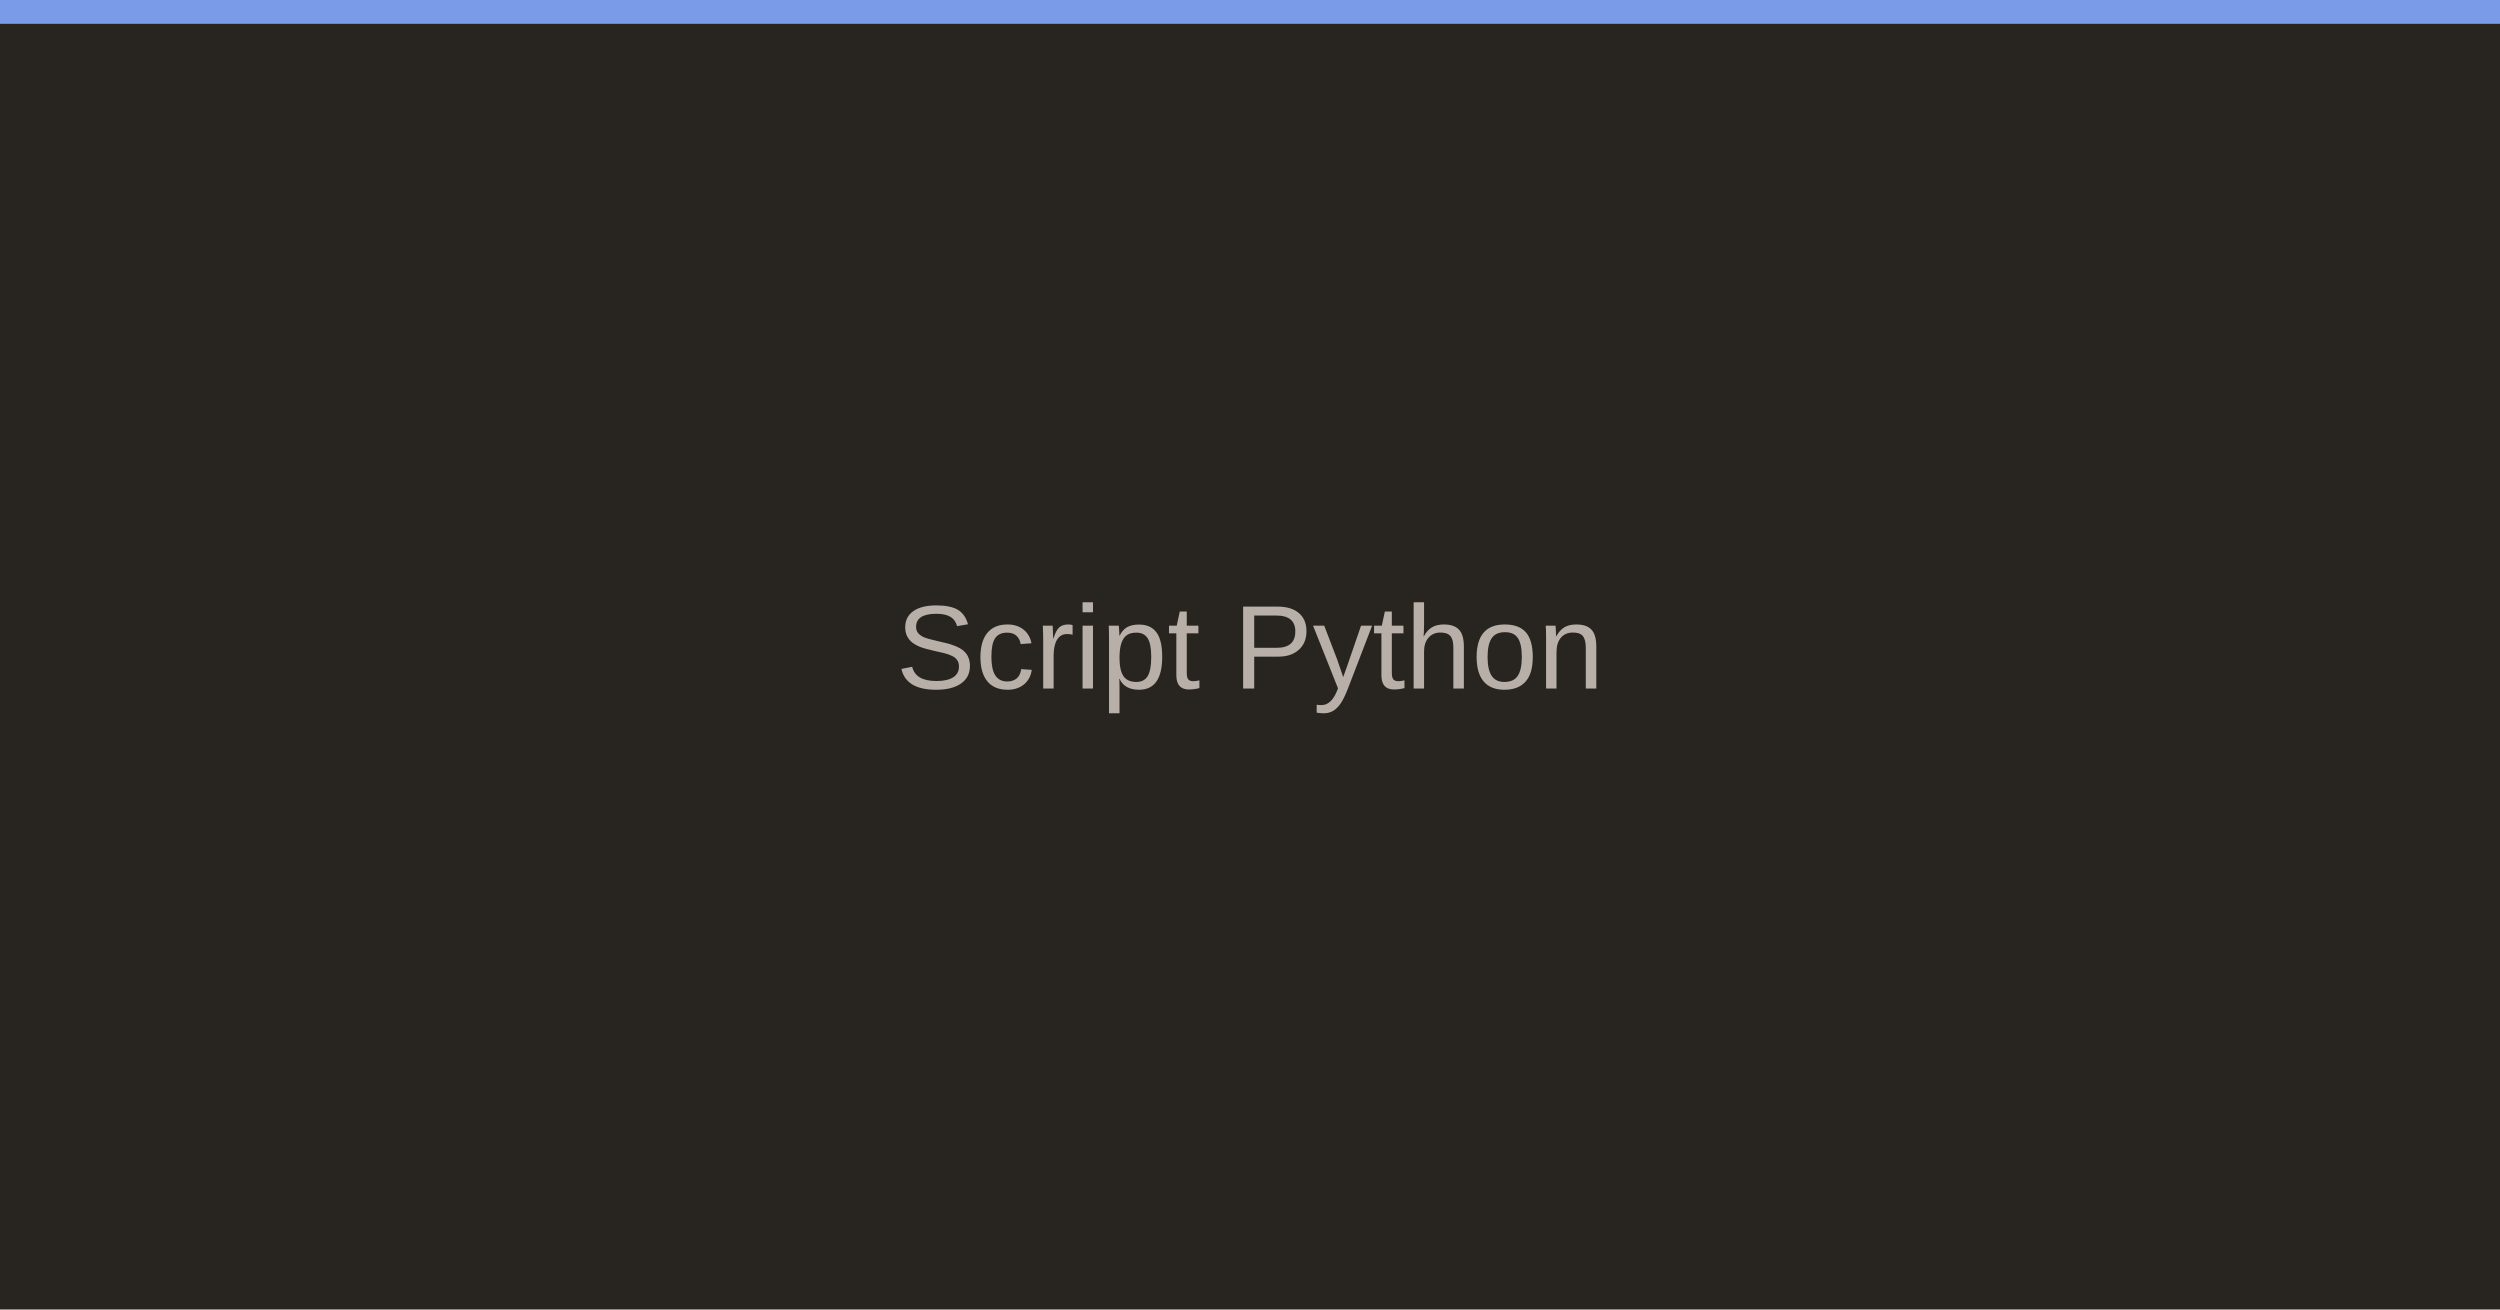
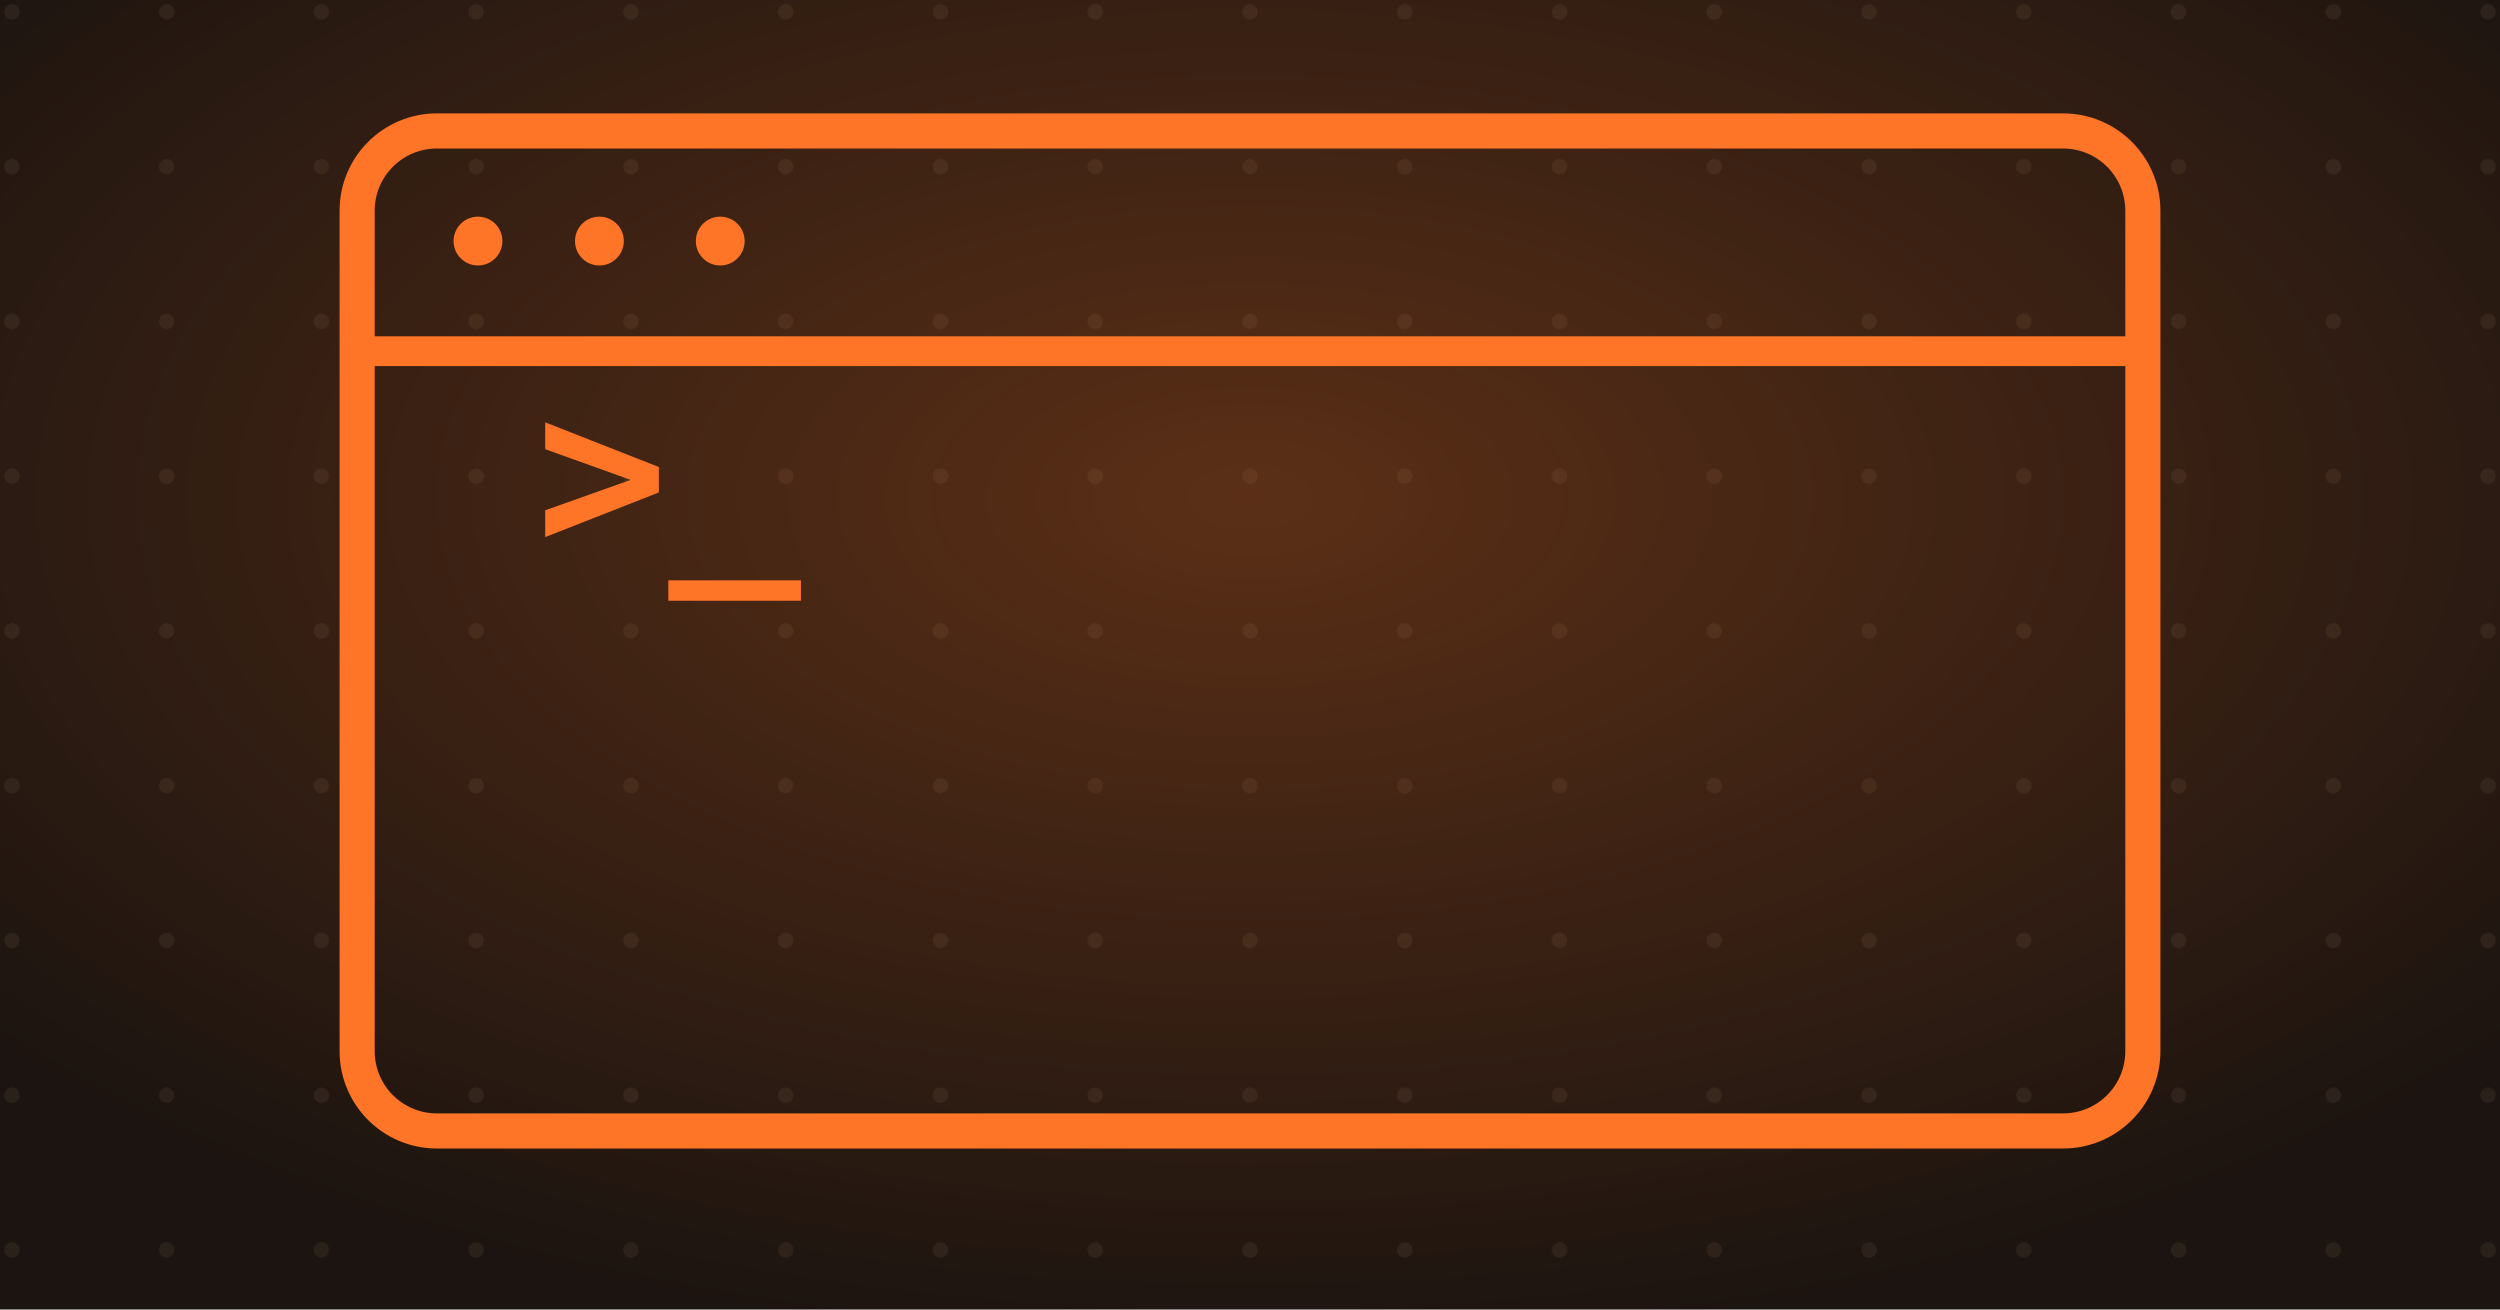
<svg xmlns="http://www.w3.org/2000/svg" viewBox="0 0 420 220" width="420" height="220">
-   <rect width="420" height="220" fill="#282420" />
-   <rect x="0" y="0" width="420" height="4" fill="#7a9ce8" />
-   <text x="50%" y="50%" font-family="IBM Plex Sans, Arial, sans-serif" font-size="20" fill="#b8b0a8" text-anchor="middle" dominant-baseline="middle">Script Python</text>
+   <defs>
+     <pattern id="dots" width="26" height="26" patternUnits="userSpaceOnUse">
+       <circle cx="2" cy="2" r="1.3" fill="#2a211b" />
+     </pattern>
+     <radialGradient id="glow" cx="50%" cy="38%" r="65%">
+       <stop offset="0%" stop-color="#ff7527" stop-opacity="0.28" />
+       <stop offset="100%" stop-color="#ff7527" stop-opacity="0" />
+     </radialGradient>
+   </defs>
+   <rect width="420" height="220" fill="#1c1410" />
+   <rect width="420" height="220" fill="url(#dots)" />
+   <rect width="420" height="220" fill="url(#glow)" />
+   <rect x="60.0" y="22.0" width="300.0" height="168.0" rx="13.4" fill="none" stroke="#ff7527" stroke-width="5.9" />
+   <line x1="60.0" y1="59.0" x2="360.0" y2="59.0" stroke="#ff7527" stroke-width="5.0" />
+   <circle cx="80.3" cy="40.5" r="4.1" fill="#ff7527" />
+   <circle cx="100.7" cy="40.5" r="4.1" fill="#ff7527" />
+   <circle cx="121.0" cy="40.5" r="4.1" fill="#ff7527" />
+   <text x="90.0" y="92.2" font-family="IBM Plex Mono, Consolas, monospace" font-size="37.0" font-weight="700" fill="#ff7527">&gt;_</text>
</svg>
